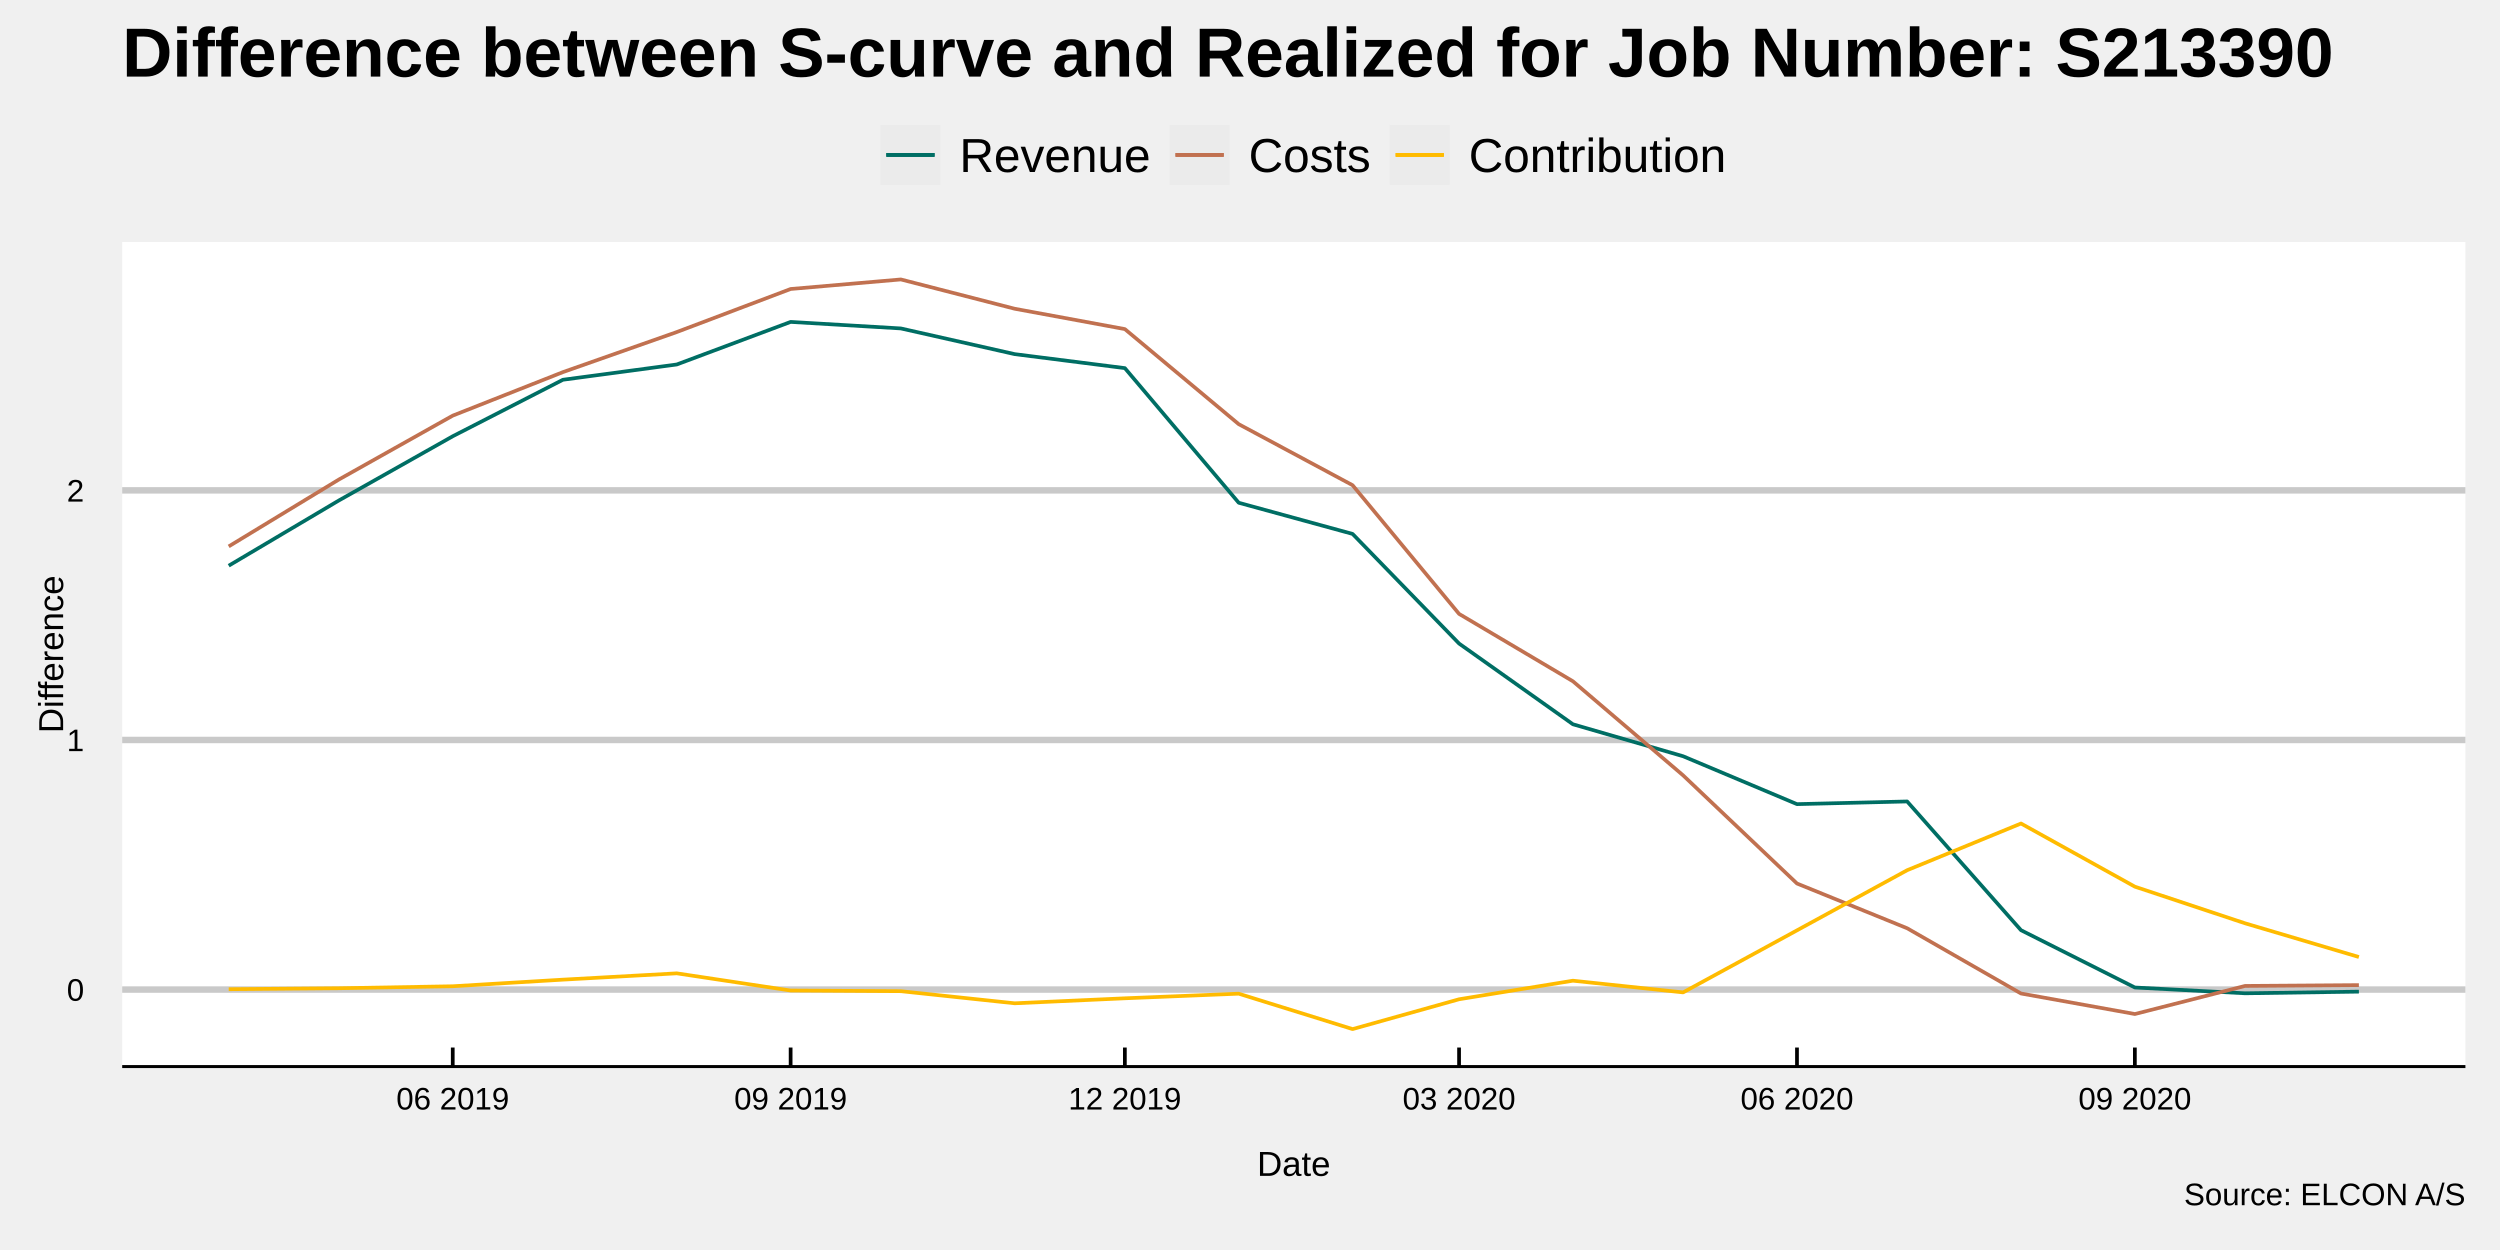
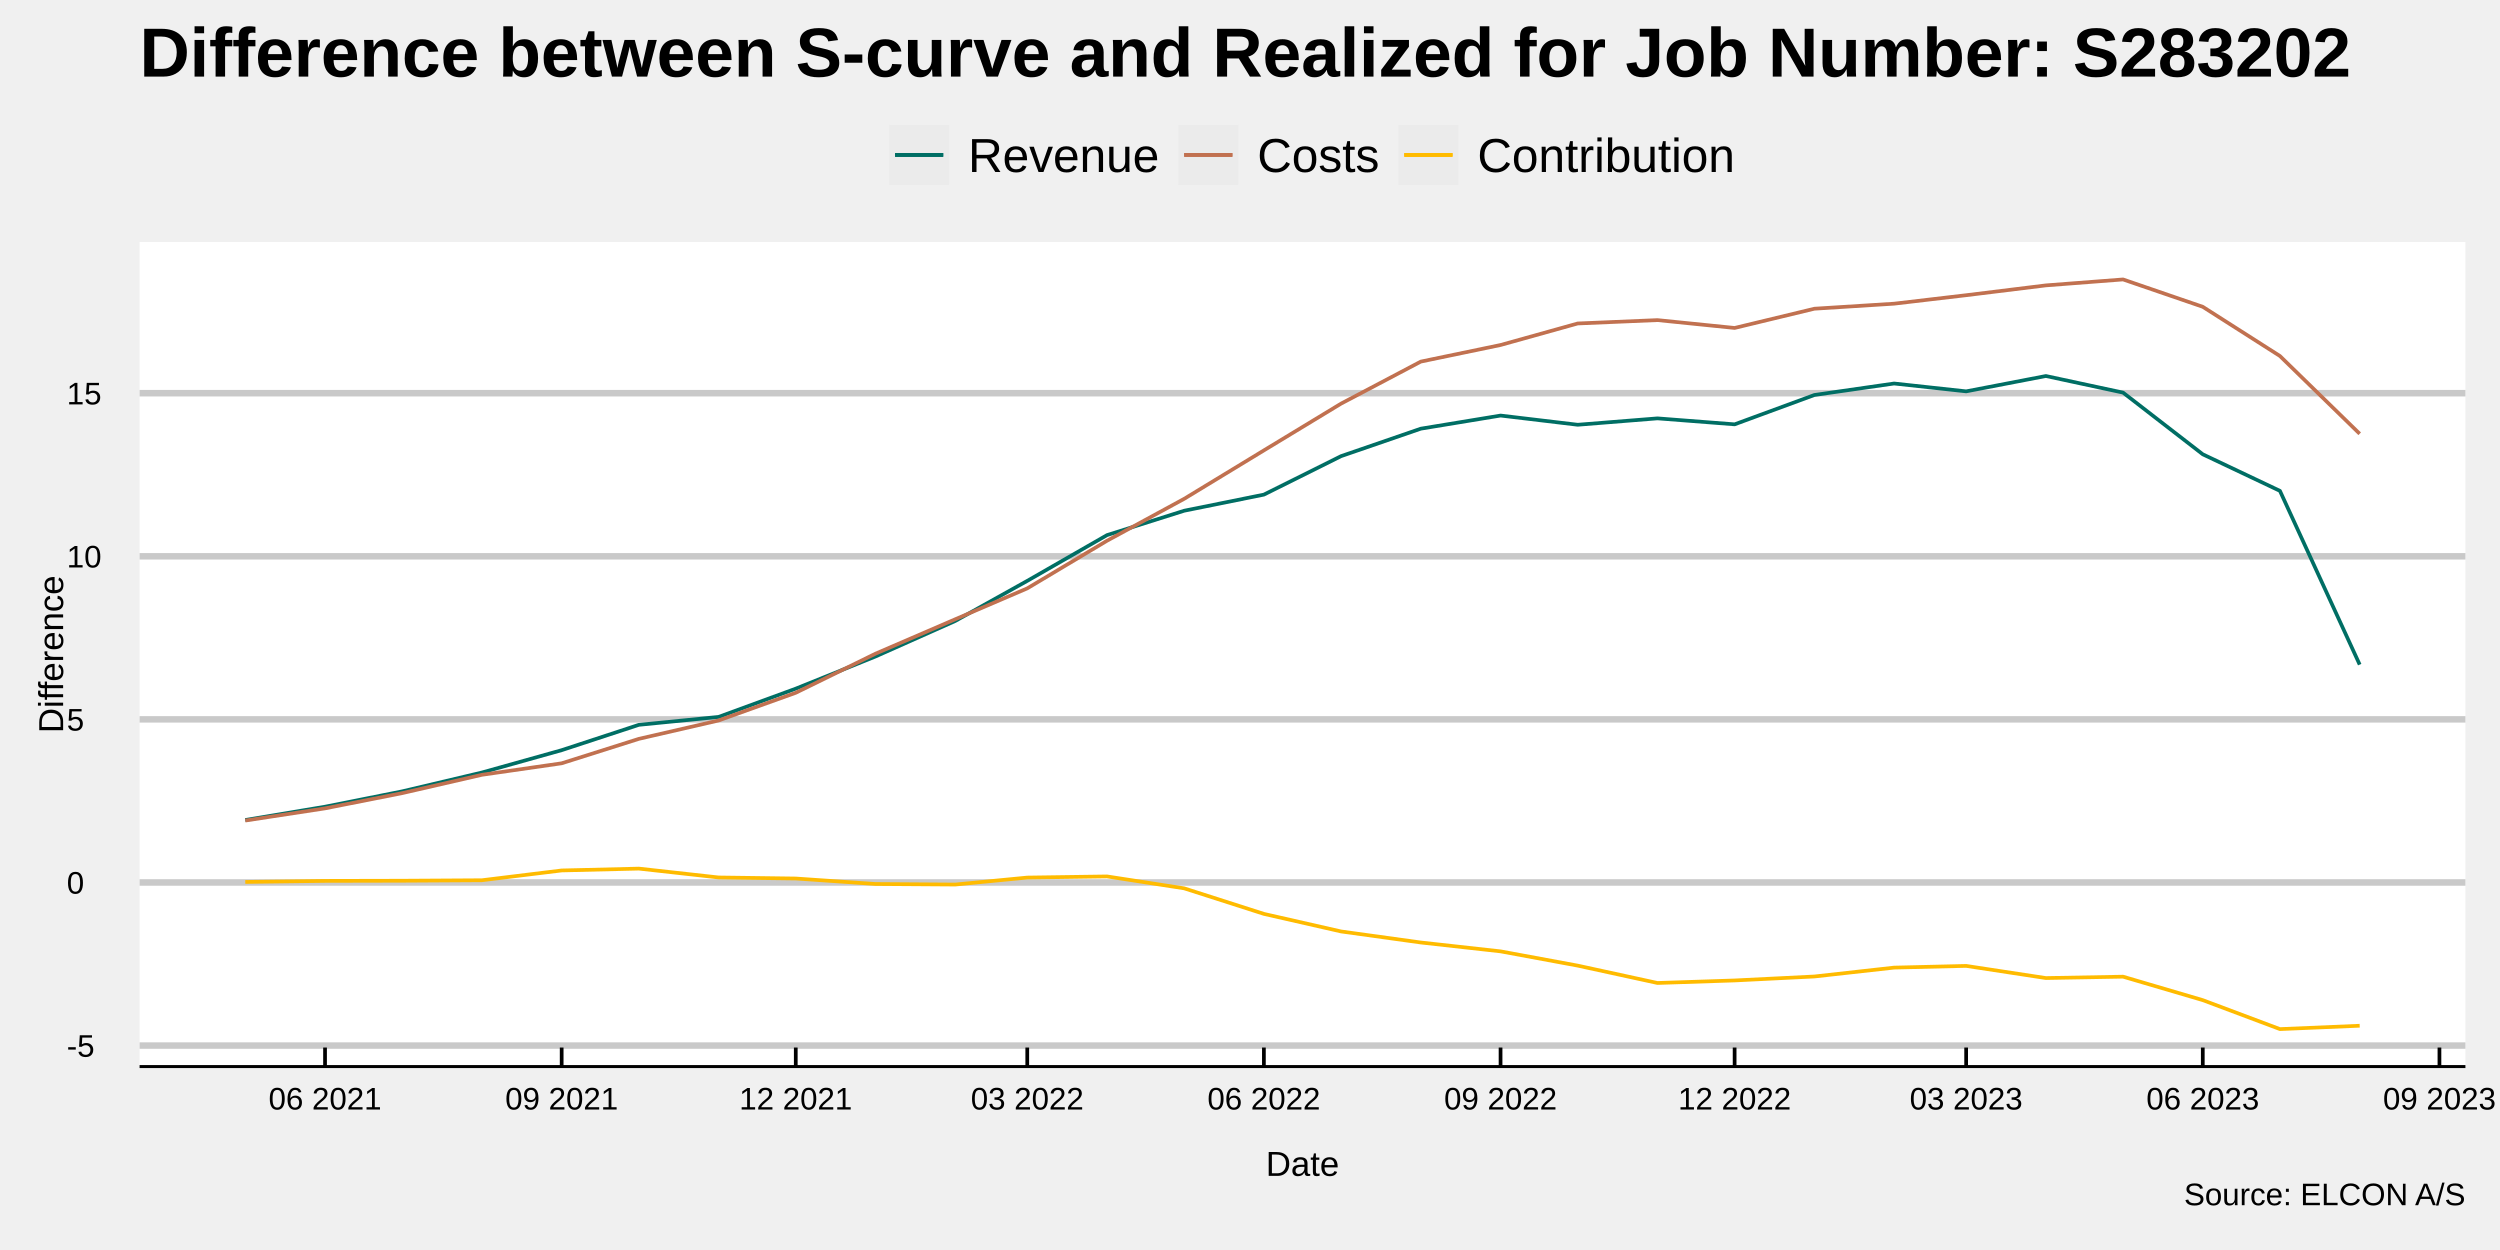
<svg xmlns="http://www.w3.org/2000/svg" class="svglite" width="720.00pt" height="360.00pt" viewBox="0 0 720.00 360.00">
  <defs>
    <style type="text/css">
    .svglite line, .svglite polyline, .svglite polygon, .svglite path, .svglite rect, .svglite circle {
      fill: none;
      stroke: #000000;
      stroke-linecap: round;
      stroke-linejoin: round;
      stroke-miterlimit: 10.00;
    }
    .svglite text {
      white-space: pre;
    }
  </style>
  </defs>
  <rect width="100%" height="100%" style="stroke: none; fill: none;" />
  <defs>
    <clipPath id="cpMC4wMHw3MjAuMDB8MC4wMHwzNjAuMDA=">
      <rect x="0.00" y="0.00" width="720.00" height="360.00" />
    </clipPath>
  </defs>
  <g clip-path="url(#cpMC4wMHw3MjAuMDB8MC4wMHwzNjAuMDA=)">
</g>
  <defs>
-     <clipPath id="cpMzUuMTl8NzEwLjA0fDY5LjY5fDMwNy4xNw==">
-       <rect x="35.19" y="69.69" width="674.85" height="237.49" />
+     <clipPath id="cpNDAuMjB8NzEwLjA0fDY5LjY5fDMwNy4xNw==">
+       <rect x="40.20" y="69.69" width="669.84" height="237.49" />
    </clipPath>
  </defs>
-   <g clip-path="url(#cpMzUuMTl8NzEwLjA0fDY5LjY5fDMwNy4xNw==)">
-     <rect x="35.19" y="69.69" width="674.85" height="237.49" style="stroke-width: 1.07; stroke: none; fill: #FFFFFF;" />
-     <polyline points="35.19,284.99 710.04,284.99 " style="stroke-width: 1.87; stroke: #C9C9C9; stroke-linecap: butt;" />
-     <polyline points="35.19,213.11 710.04,213.11 " style="stroke-width: 1.87; stroke: #C9C9C9; stroke-linecap: butt;" />
-     <polyline points="35.19,141.23 710.04,141.23 " style="stroke-width: 1.87; stroke: #C9C9C9; stroke-linecap: butt;" />
-     <polyline points="65.87,162.92 97.60,144.13 130.39,125.64 162.12,109.37 194.91,104.97 227.70,92.71 259.44,94.59 292.23,101.99 323.96,106.02 356.75,144.79 389.54,153.77 420.21,185.34 453.00,208.59 484.74,217.80 517.53,231.59 549.26,230.82 582.05,267.90 614.84,284.40 646.57,286.07 679.36,285.59 " style="stroke-width: 1.07; stroke: #006E64; stroke-linecap: butt;" />
-     <polyline points="65.87,157.37 97.60,138.10 130.39,119.70 162.12,107.17 194.91,95.63 227.70,83.23 259.44,80.48 292.23,88.92 323.96,94.78 356.75,122.16 389.54,139.74 420.21,176.80 453.00,196.21 484.74,223.31 517.53,254.45 549.26,267.34 582.05,286.13 614.84,292.04 646.57,283.95 679.36,283.71 " style="stroke-width: 1.07; stroke: #C17150; stroke-linecap: butt;" />
-     <polyline points="65.87,284.89 97.60,284.61 130.39,284.04 162.12,282.14 194.91,280.32 227.70,285.27 259.44,285.46 292.23,288.95 323.96,287.51 356.75,286.18 389.54,296.38 420.21,287.79 453.00,282.44 484.74,285.81 517.53,267.94 549.26,250.62 582.05,237.17 614.84,255.36 646.57,265.91 679.36,275.62 " style="stroke-width: 1.07; stroke: #FFBB00; stroke-linecap: butt;" />
+   <g clip-path="url(#cpNDAuMjB8NzEwLjA0fDY5LjY5fDMwNy4xNw==)">
+     <rect x="40.20" y="69.69" width="669.84" height="237.49" style="stroke-width: 1.07; stroke: none; fill: #FFFFFF;" />
+     <polyline points="40.20,301.12 710.04,301.12 " style="stroke-width: 1.87; stroke: #C9C9C9; stroke-linecap: butt;" />
+     <polyline points="40.20,254.15 710.04,254.15 " style="stroke-width: 1.87; stroke: #C9C9C9; stroke-linecap: butt;" />
+     <polyline points="40.20,207.18 710.04,207.18 " style="stroke-width: 1.87; stroke: #C9C9C9; stroke-linecap: butt;" />
+     <polyline points="40.20,160.21 710.04,160.21 " style="stroke-width: 1.87; stroke: #C9C9C9; stroke-linecap: butt;" />
+     <polyline points="40.20,113.24 710.04,113.24 " style="stroke-width: 1.87; stroke: #C9C9C9; stroke-linecap: butt;" />
+     <polyline points="70.64,236.16 93.61,232.33 115.83,227.91 138.80,222.48 161.76,216.05 183.99,208.75 206.95,206.47 229.18,198.33 252.14,189.07 275.11,178.84 295.85,167.29 318.82,154.11 341.04,147.09 364.00,142.45 386.23,131.37 409.19,123.46 432.16,119.68 454.38,122.33 477.35,120.49 499.57,122.21 522.54,113.76 545.50,110.45 566.25,112.71 589.21,108.29 611.44,113.07 634.40,130.84 656.62,141.37 679.59,191.41 " style="stroke-width: 1.07; stroke: #006E64; stroke-linecap: butt;" />
+     <polyline points="70.64,236.32 93.61,232.81 115.83,228.42 138.80,223.14 161.76,219.83 183.99,212.79 206.95,207.50 229.18,199.52 252.14,188.26 275.11,178.35 295.85,169.45 318.82,155.73 341.04,143.66 364.00,129.71 386.23,116.24 409.19,104.14 432.16,99.36 454.38,93.16 477.35,92.19 499.57,94.45 522.54,88.91 545.50,87.46 566.25,85.02 589.21,82.19 611.44,80.48 634.40,88.36 656.62,102.53 679.59,124.93 " style="stroke-width: 1.07; stroke: #C17150; stroke-linecap: butt;" />
+     <polyline points="70.64,254.00 93.61,253.70 115.83,253.65 138.80,253.51 161.76,250.69 183.99,250.16 206.95,252.71 229.18,253.01 252.14,254.59 275.11,254.75 295.85,252.74 318.82,252.41 341.04,255.84 364.00,263.20 386.23,268.26 409.19,271.44 432.16,273.99 454.38,278.10 477.35,283.10 499.57,282.37 522.54,281.23 545.50,278.67 566.25,278.18 589.21,281.68 611.44,281.28 634.40,288.04 656.62,296.38 679.59,295.41 " style="stroke-width: 1.07; stroke: #FFBB00; stroke-linecap: butt;" />
  </g>
  <g clip-path="url(#cpMC4wMHw3MjAuMDB8MC4wMHwzNjAuMDA=)">
-     <text x="19.23" y="288.21" style="font-size: 9.00px; font-family: &quot;Arial&quot;;" textLength="5.00px" lengthAdjust="spacingAndGlyphs">0</text>
-     <text x="19.23" y="216.33" style="font-size: 9.00px; font-family: &quot;Arial&quot;;" textLength="5.00px" lengthAdjust="spacingAndGlyphs">1</text>
-     <text x="19.23" y="144.46" style="font-size: 9.00px; font-family: &quot;Arial&quot;;" textLength="5.00px" lengthAdjust="spacingAndGlyphs">2</text>
-     <polyline points="35.19,307.17 710.04,307.17 " style="stroke-width: 0.85; stroke-linecap: butt;" />
-     <polyline points="130.39,301.69 130.39,307.17 " style="stroke-width: 1.07; stroke-linecap: butt;" />
-     <polyline points="227.70,301.69 227.70,307.17 " style="stroke-width: 1.07; stroke-linecap: butt;" />
-     <polyline points="323.96,301.69 323.96,307.17 " style="stroke-width: 1.07; stroke-linecap: butt;" />
-     <polyline points="420.21,301.69 420.21,307.17 " style="stroke-width: 1.07; stroke-linecap: butt;" />
-     <polyline points="517.53,301.69 517.53,307.17 " style="stroke-width: 1.07; stroke-linecap: butt;" />
-     <polyline points="614.84,301.69 614.84,307.17 " style="stroke-width: 1.07; stroke-linecap: butt;" />
-     <text x="130.39" y="319.54" text-anchor="middle" style="font-size: 9.00px; font-family: &quot;Arial&quot;;" textLength="32.52px" lengthAdjust="spacingAndGlyphs">06 2019</text>
-     <text x="227.70" y="319.54" text-anchor="middle" style="font-size: 9.00px; font-family: &quot;Arial&quot;;" textLength="32.52px" lengthAdjust="spacingAndGlyphs">09 2019</text>
-     <text x="323.96" y="319.54" text-anchor="middle" style="font-size: 9.00px; font-family: &quot;Arial&quot;;" textLength="32.52px" lengthAdjust="spacingAndGlyphs">12 2019</text>
-     <text x="420.21" y="319.54" text-anchor="middle" style="font-size: 9.00px; font-family: &quot;Arial&quot;;" textLength="32.52px" lengthAdjust="spacingAndGlyphs">03 2020</text>
-     <text x="517.53" y="319.54" text-anchor="middle" style="font-size: 9.00px; font-family: &quot;Arial&quot;;" textLength="32.52px" lengthAdjust="spacingAndGlyphs">06 2020</text>
-     <text x="614.84" y="319.54" text-anchor="middle" style="font-size: 9.00px; font-family: &quot;Arial&quot;;" textLength="32.52px" lengthAdjust="spacingAndGlyphs">09 2020</text>
-     <text x="372.61" y="338.66" text-anchor="middle" style="font-size: 10.00px; font-family: &quot;Arial&quot;;" textLength="21.13px" lengthAdjust="spacingAndGlyphs">Date</text>
+     <text x="19.23" y="304.34" style="font-size: 9.00px; font-family: &quot;Arial&quot;;" textLength="8.00px" lengthAdjust="spacingAndGlyphs">-5</text>
+     <text x="19.23" y="257.37" style="font-size: 9.00px; font-family: &quot;Arial&quot;;" textLength="5.00px" lengthAdjust="spacingAndGlyphs">0</text>
+     <text x="19.23" y="210.40" style="font-size: 9.00px; font-family: &quot;Arial&quot;;" textLength="5.00px" lengthAdjust="spacingAndGlyphs">5</text>
+     <text x="19.23" y="163.43" style="font-size: 9.00px; font-family: &quot;Arial&quot;;" textLength="10.01px" lengthAdjust="spacingAndGlyphs">10</text>
+     <text x="19.23" y="116.46" style="font-size: 9.00px; font-family: &quot;Arial&quot;;" textLength="10.01px" lengthAdjust="spacingAndGlyphs">15</text>
+     <polyline points="40.20,307.17 710.04,307.17 " style="stroke-width: 0.85; stroke-linecap: butt;" />
+     <polyline points="93.61,301.69 93.61,307.17 " style="stroke-width: 1.07; stroke-linecap: butt;" />
+     <polyline points="161.76,301.69 161.76,307.17 " style="stroke-width: 1.07; stroke-linecap: butt;" />
+     <polyline points="229.18,301.69 229.18,307.17 " style="stroke-width: 1.07; stroke-linecap: butt;" />
+     <polyline points="295.85,301.69 295.85,307.17 " style="stroke-width: 1.07; stroke-linecap: butt;" />
+     <polyline points="364.00,301.69 364.00,307.17 " style="stroke-width: 1.07; stroke-linecap: butt;" />
+     <polyline points="432.16,301.69 432.16,307.17 " style="stroke-width: 1.07; stroke-linecap: butt;" />
+     <polyline points="499.57,301.69 499.57,307.17 " style="stroke-width: 1.07; stroke-linecap: butt;" />
+     <polyline points="566.25,301.69 566.25,307.17 " style="stroke-width: 1.07; stroke-linecap: butt;" />
+     <polyline points="634.40,301.69 634.40,307.17 " style="stroke-width: 1.07; stroke-linecap: butt;" />
+     <polyline points="702.56,301.69 702.56,307.17 " style="stroke-width: 1.07; stroke-linecap: butt;" />
+     <text x="93.61" y="319.54" text-anchor="middle" style="font-size: 9.00px; font-family: &quot;Arial&quot;;" textLength="32.52px" lengthAdjust="spacingAndGlyphs">06 2021</text>
+     <text x="161.76" y="319.54" text-anchor="middle" style="font-size: 9.00px; font-family: &quot;Arial&quot;;" textLength="32.52px" lengthAdjust="spacingAndGlyphs">09 2021</text>
+     <text x="229.18" y="319.54" text-anchor="middle" style="font-size: 9.00px; font-family: &quot;Arial&quot;;" textLength="32.52px" lengthAdjust="spacingAndGlyphs">12 2021</text>
+     <text x="295.85" y="319.54" text-anchor="middle" style="font-size: 9.00px; font-family: &quot;Arial&quot;;" textLength="32.52px" lengthAdjust="spacingAndGlyphs">03 2022</text>
+     <text x="364.00" y="319.54" text-anchor="middle" style="font-size: 9.00px; font-family: &quot;Arial&quot;;" textLength="32.52px" lengthAdjust="spacingAndGlyphs">06 2022</text>
+     <text x="432.16" y="319.54" text-anchor="middle" style="font-size: 9.00px; font-family: &quot;Arial&quot;;" textLength="32.52px" lengthAdjust="spacingAndGlyphs">09 2022</text>
+     <text x="499.57" y="319.54" text-anchor="middle" style="font-size: 9.00px; font-family: &quot;Arial&quot;;" textLength="32.52px" lengthAdjust="spacingAndGlyphs">12 2022</text>
+     <text x="566.25" y="319.54" text-anchor="middle" style="font-size: 9.00px; font-family: &quot;Arial&quot;;" textLength="32.52px" lengthAdjust="spacingAndGlyphs">03 2023</text>
+     <text x="634.40" y="319.54" text-anchor="middle" style="font-size: 9.00px; font-family: &quot;Arial&quot;;" textLength="32.52px" lengthAdjust="spacingAndGlyphs">06 2023</text>
+     <text x="702.56" y="319.54" text-anchor="middle" style="font-size: 9.00px; font-family: &quot;Arial&quot;;" textLength="32.52px" lengthAdjust="spacingAndGlyphs">09 2023</text>
+     <text x="375.12" y="338.66" text-anchor="middle" style="font-size: 10.00px; font-family: &quot;Arial&quot;;" textLength="21.13px" lengthAdjust="spacingAndGlyphs">Date</text>
    <text transform="translate(18.18,188.43) rotate(-90)" text-anchor="middle" style="font-size: 10.00px; font-family: &quot;Arial&quot;;" textLength="45.42px" lengthAdjust="spacingAndGlyphs">Difference</text>
-     <rect x="253.57" y="35.97" width="17.28" height="17.28" style="stroke-width: 1.07; stroke: none; fill: #EBEBEB;" />
-     <line x1="255.30" y1="44.61" x2="269.12" y2="44.61" style="stroke-width: 1.07; stroke: #006E64; stroke-linecap: butt;" />
-     <line x1="255.30" y1="44.61" x2="269.12" y2="44.61" style="stroke-width: 1.07; stroke: #006E64; stroke-linecap: butt;" />
-     <line x1="255.30" y1="44.61" x2="269.12" y2="44.61" style="stroke-width: 1.07; stroke: #006E64; stroke-linecap: butt;" />
-     <rect x="336.85" y="35.97" width="17.28" height="17.28" style="stroke-width: 1.07; stroke: none; fill: #EBEBEB;" />
-     <line x1="338.58" y1="44.61" x2="352.40" y2="44.61" style="stroke-width: 1.07; stroke: #C17150; stroke-linecap: butt;" />
-     <line x1="338.58" y1="44.61" x2="352.40" y2="44.61" style="stroke-width: 1.07; stroke: #C17150; stroke-linecap: butt;" />
-     <line x1="338.58" y1="44.61" x2="352.40" y2="44.61" style="stroke-width: 1.07; stroke: #C17150; stroke-linecap: butt;" />
-     <rect x="400.24" y="35.97" width="17.28" height="17.28" style="stroke-width: 1.07; stroke: none; fill: #EBEBEB;" />
-     <line x1="401.97" y1="44.61" x2="415.79" y2="44.61" style="stroke-width: 1.07; stroke: #FFBB00; stroke-linecap: butt;" />
-     <line x1="401.97" y1="44.61" x2="415.79" y2="44.61" style="stroke-width: 1.07; stroke: #FFBB00; stroke-linecap: butt;" />
-     <line x1="401.97" y1="44.61" x2="415.79" y2="44.61" style="stroke-width: 1.07; stroke: #FFBB00; stroke-linecap: butt;" />
-     <text x="276.33" y="49.53" style="font-size: 13.75px; font-family: &quot;Arial&quot;;" textLength="55.04px" lengthAdjust="spacingAndGlyphs">Revenue</text>
-     <text x="359.61" y="49.53" style="font-size: 13.75px; font-family: &quot;Arial&quot;;" textLength="35.15px" lengthAdjust="spacingAndGlyphs">Costs</text>
-     <text x="423.00" y="49.53" style="font-size: 13.75px; font-family: &quot;Arial&quot;;" textLength="74.14px" lengthAdjust="spacingAndGlyphs">Contribution</text>
-     <text x="35.19" y="22.06" style="font-size: 20.00px; font-weight: bold; font-family: &quot;Arial&quot;;" textLength="636.94px" lengthAdjust="spacingAndGlyphs">Difference between S-curve and Realized for Job Number: S213390</text>
+     <rect x="256.07" y="35.97" width="17.28" height="17.28" style="stroke-width: 1.07; stroke: none; fill: #EBEBEB;" />
+     <line x1="257.80" y1="44.61" x2="271.63" y2="44.61" style="stroke-width: 1.07; stroke: #006E64; stroke-linecap: butt;" />
+     <line x1="257.80" y1="44.61" x2="271.63" y2="44.61" style="stroke-width: 1.07; stroke: #006E64; stroke-linecap: butt;" />
+     <line x1="257.80" y1="44.61" x2="271.63" y2="44.61" style="stroke-width: 1.07; stroke: #006E64; stroke-linecap: butt;" />
+     <rect x="339.35" y="35.97" width="17.28" height="17.28" style="stroke-width: 1.07; stroke: none; fill: #EBEBEB;" />
+     <line x1="341.08" y1="44.61" x2="354.90" y2="44.61" style="stroke-width: 1.07; stroke: #C17150; stroke-linecap: butt;" />
+     <line x1="341.08" y1="44.61" x2="354.90" y2="44.61" style="stroke-width: 1.07; stroke: #C17150; stroke-linecap: butt;" />
+     <line x1="341.08" y1="44.61" x2="354.90" y2="44.61" style="stroke-width: 1.07; stroke: #C17150; stroke-linecap: butt;" />
+     <rect x="402.74" y="35.97" width="17.28" height="17.28" style="stroke-width: 1.07; stroke: none; fill: #EBEBEB;" />
+     <line x1="404.47" y1="44.61" x2="418.29" y2="44.61" style="stroke-width: 1.07; stroke: #FFBB00; stroke-linecap: butt;" />
+     <line x1="404.47" y1="44.61" x2="418.29" y2="44.61" style="stroke-width: 1.07; stroke: #FFBB00; stroke-linecap: butt;" />
+     <line x1="404.47" y1="44.61" x2="418.29" y2="44.61" style="stroke-width: 1.07; stroke: #FFBB00; stroke-linecap: butt;" />
+     <text x="278.83" y="49.53" style="font-size: 13.75px; font-family: &quot;Arial&quot;;" textLength="55.04px" lengthAdjust="spacingAndGlyphs">Revenue</text>
+     <text x="362.11" y="49.53" style="font-size: 13.75px; font-family: &quot;Arial&quot;;" textLength="35.15px" lengthAdjust="spacingAndGlyphs">Costs</text>
+     <text x="425.50" y="49.53" style="font-size: 13.75px; font-family: &quot;Arial&quot;;" textLength="74.14px" lengthAdjust="spacingAndGlyphs">Contribution</text>
+     <text x="40.20" y="22.06" style="font-size: 20.00px; font-weight: bold; font-family: &quot;Arial&quot;;" textLength="636.94px" lengthAdjust="spacingAndGlyphs">Difference between S-curve and Realized for Job Number: S283202</text>
    <text x="710.04" y="347.10" text-anchor="end" style="font-size: 9.00px; font-family: &quot;Arial&quot;;" textLength="81.03px" lengthAdjust="spacingAndGlyphs">Source: ELCON A/S</text>
  </g>
</svg>
